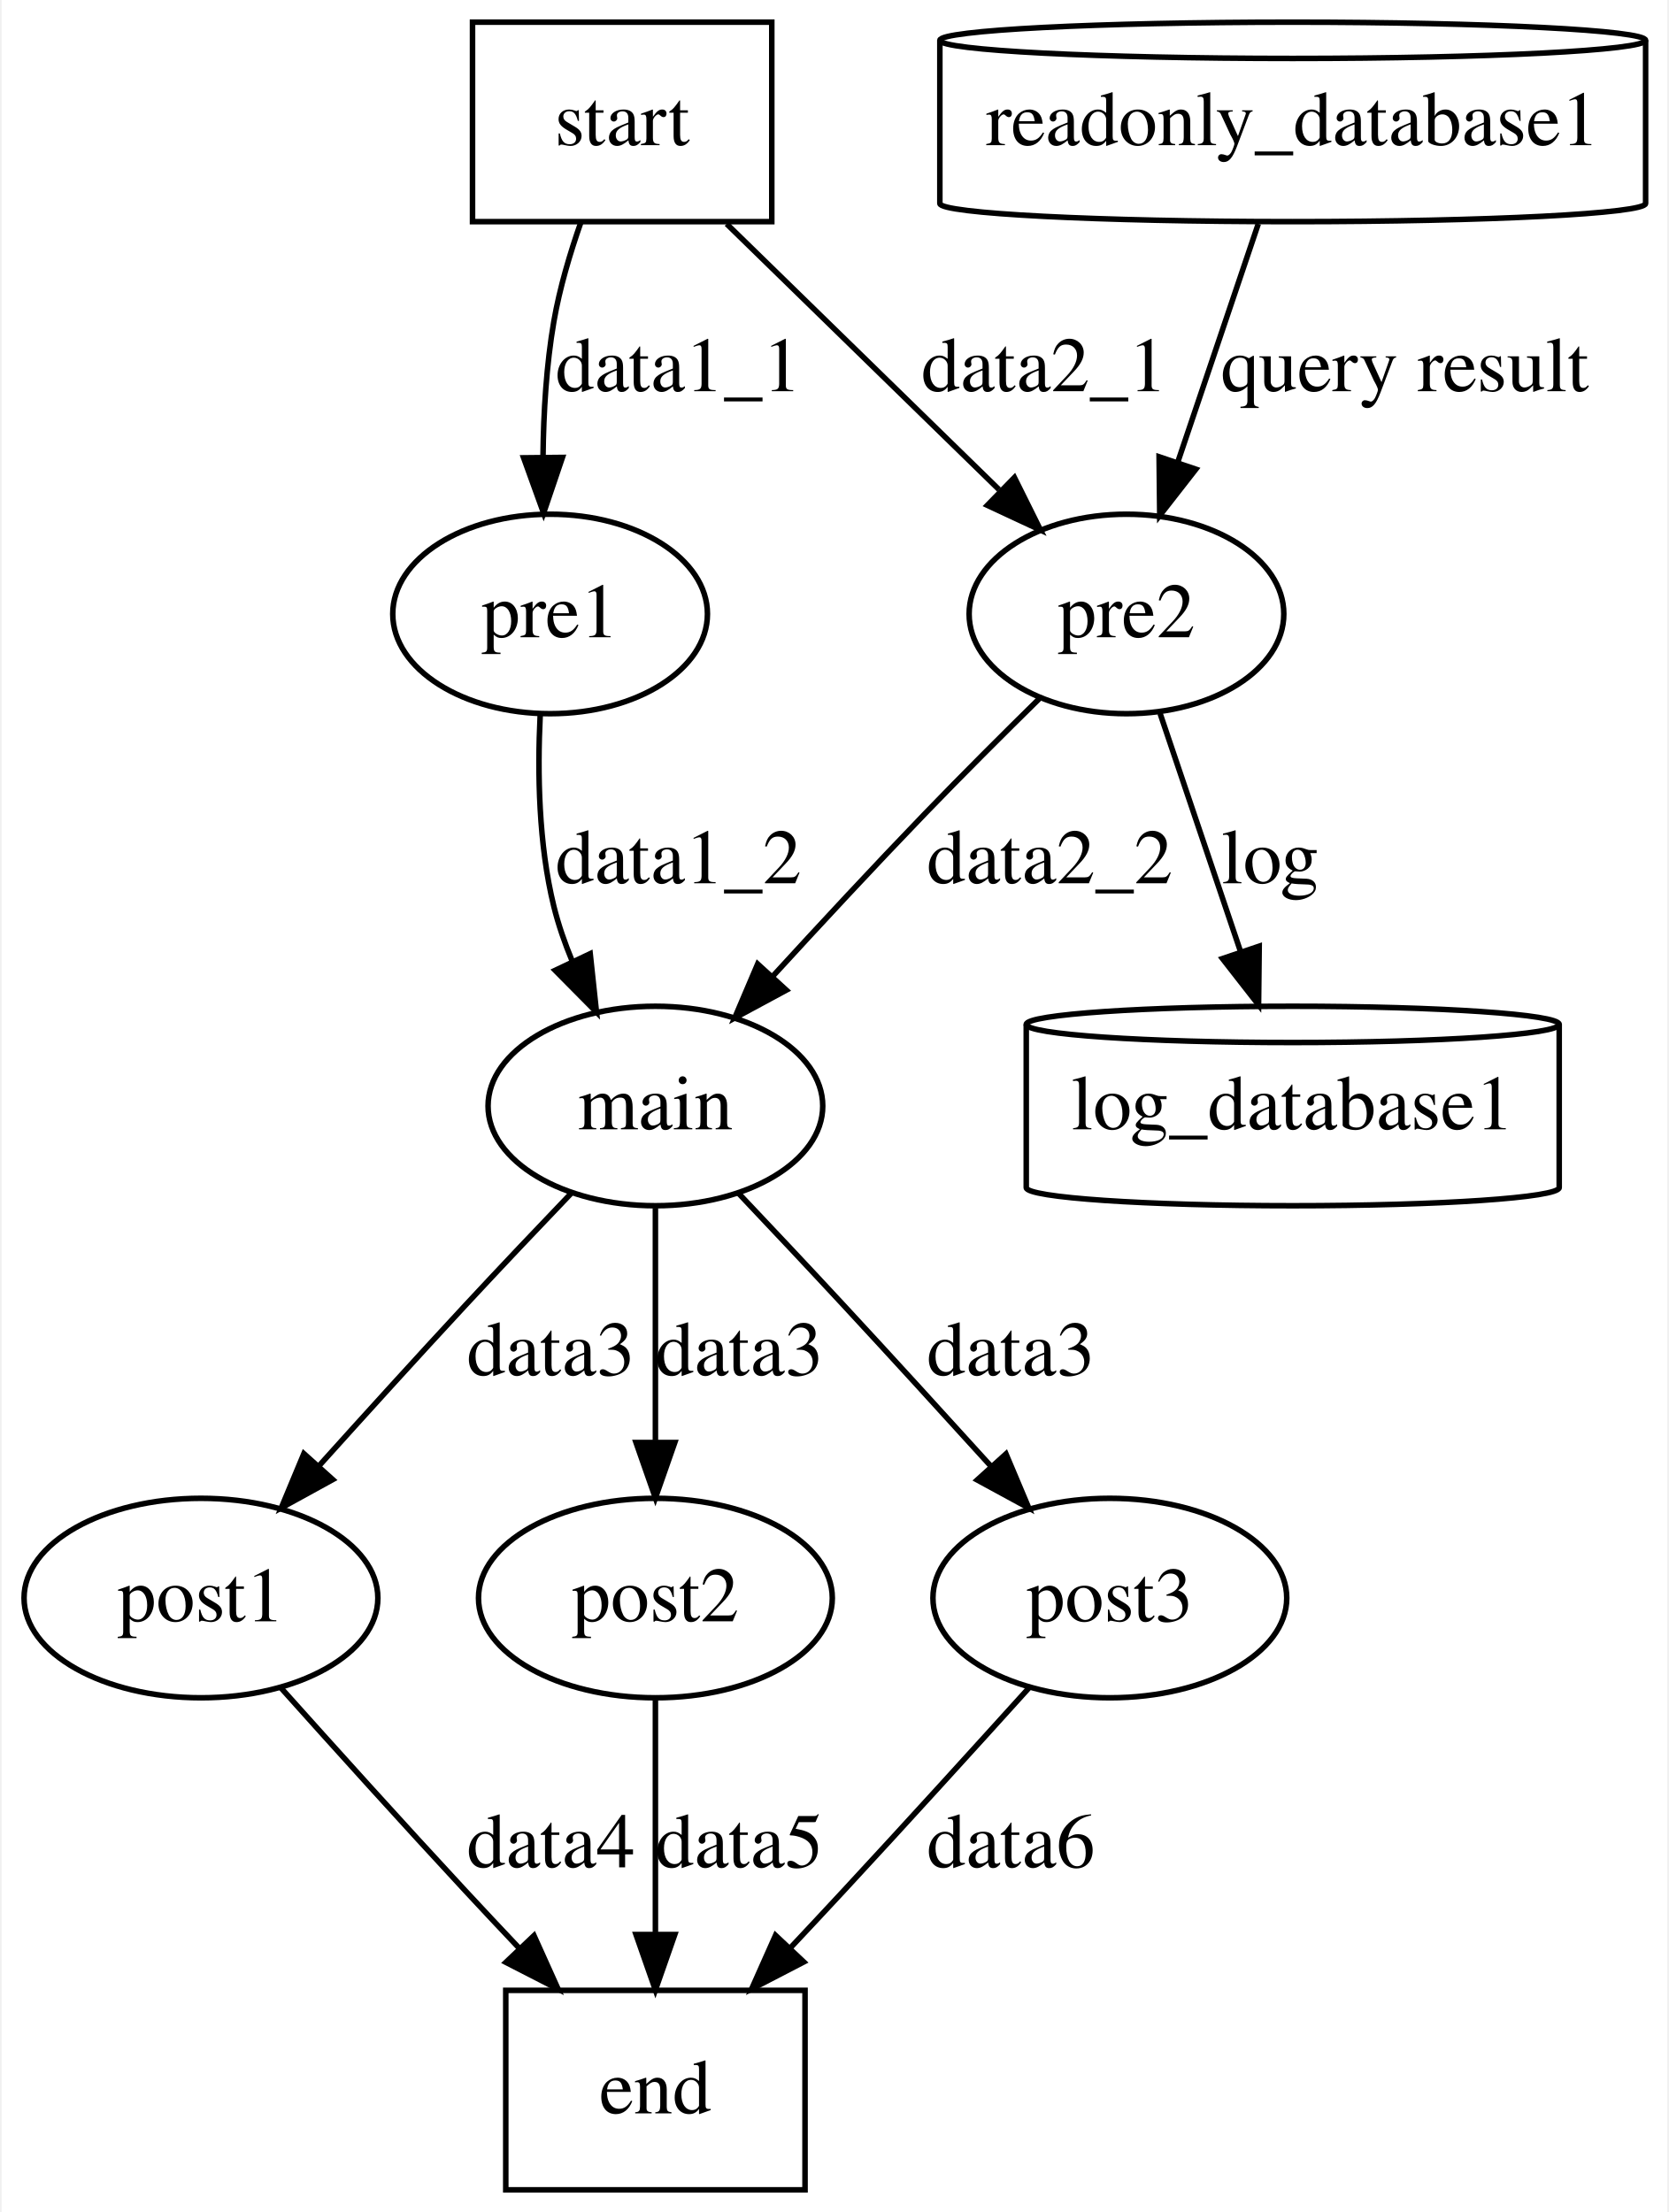
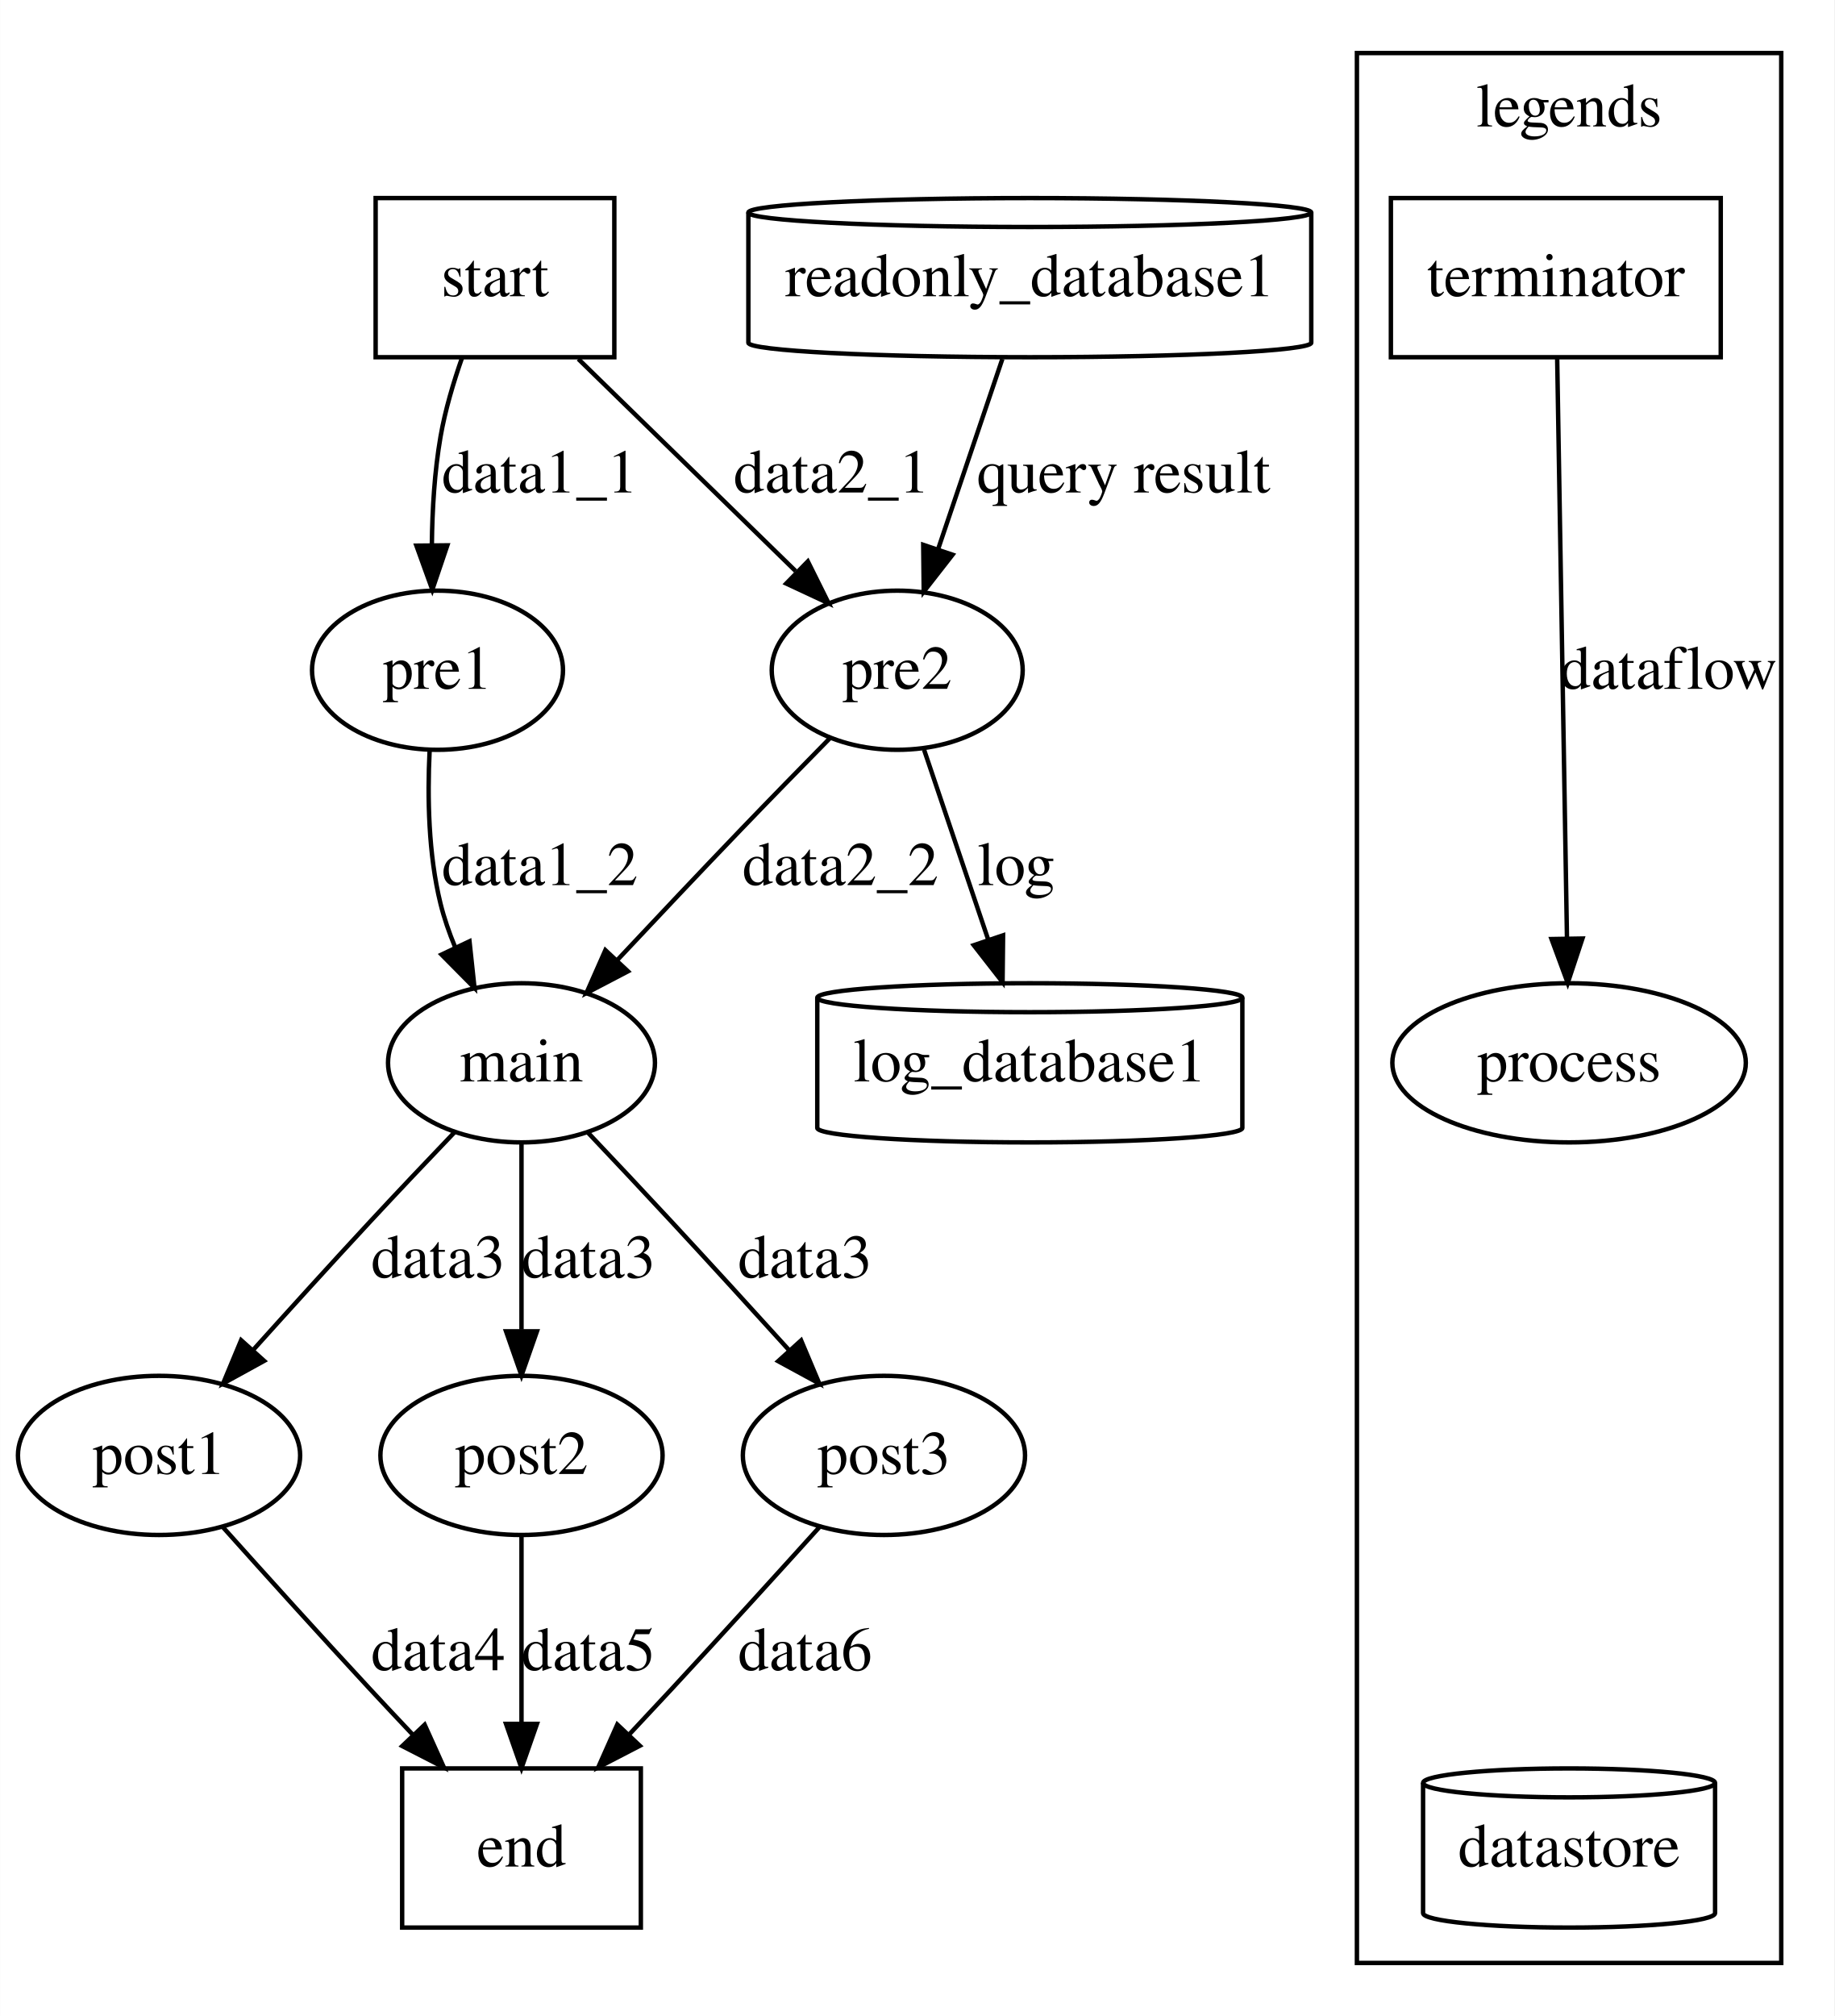
- <svg xmlns="http://www.w3.org/2000/svg" width="301pt" height="399pt" viewBox="0.00 0.00 300.55 399.20">
-   <g id="graph0" class="graph" transform="scale(1 1) rotate(0) translate(4 395.2)">
-     <polygon fill="#ffffff" stroke="transparent" points="-4,4 -4,-395.2 296.548,-395.2 296.548,4 -4,4" />
+ <svg xmlns="http://www.w3.org/2000/svg" width="415pt" height="456pt" viewBox="0.00 0.00 414.96 456.00">
+   <g id="graph0" class="graph" transform="scale(1 1) rotate(0) translate(4 452)">
+     <polygon fill="#ffffff" stroke="transparent" points="-4,4 -4,-452 410.961,-452 410.961,4 -4,4" />
+     <g id="clust1" class="cluster">
+       <polygon fill="none" stroke="#000000" points="302.961,-8 302.961,-440 398.961,-440 398.961,-8 302.961,-8" />
+       <text text-anchor="middle" x="350.961" y="-423.4" font-family="Times,serif" font-size="14.00" fill="#000000">legends</text>
+     </g>
    <g id="node1" class="node">
-       <polygon fill="none" stroke="#000000" points="134.961,-391.2 80.961,-391.2 80.961,-355.2 134.961,-355.2 134.961,-391.2" />
-       <text text-anchor="middle" x="107.961" y="-369" font-family="Times,serif" font-size="14.00" fill="#000000">start</text>
+       <polygon fill="none" stroke="#000000" points="134.961,-407.2 80.961,-407.2 80.961,-371.2 134.961,-371.2 134.961,-407.2" />
+       <text text-anchor="middle" x="107.961" y="-385" font-family="Times,serif" font-size="14.00" fill="#000000">start</text>
    </g>
    <g id="node3" class="node">
-       <ellipse fill="none" stroke="#000000" cx="94.961" cy="-284.4" rx="28.391" ry="18" />
-       <text text-anchor="middle" x="94.961" y="-280.2" font-family="Times,serif" font-size="14.00" fill="#000000">pre1</text>
+       <ellipse fill="none" stroke="#000000" cx="94.961" cy="-300.4" rx="28.391" ry="18" />
+       <text text-anchor="middle" x="94.961" y="-296.2" font-family="Times,serif" font-size="14.00" fill="#000000">pre1</text>
    </g>
    <g id="edge1" class="edge">
-       <path fill="none" stroke="#000000" d="M100.547,-355.179C98.56,-349.522 96.677,-343.188 95.641,-337.2 94.288,-329.375 93.772,-320.8 93.683,-312.878" />
-       <polygon fill="#000000" stroke="#000000" points="97.185,-312.648 93.786,-302.613 90.185,-312.578 97.185,-312.648" />
-       <text text-anchor="middle" x="118.121" y="-324.6" font-family="Times,serif" font-size="14.00" fill="#000000">data1_1</text>
+       <path fill="none" stroke="#000000" d="M100.547,-371.179C98.56,-365.522 96.677,-359.188 95.641,-353.2 94.288,-345.375 93.772,-336.8 93.683,-328.878" />
+       <polygon fill="#000000" stroke="#000000" points="97.185,-328.648 93.786,-318.613 90.185,-328.578 97.185,-328.648" />
+       <text text-anchor="middle" x="118.121" y="-340.6" font-family="Times,serif" font-size="14.00" fill="#000000">data1_1</text>
    </g>
    <g id="node4" class="node">
-       <ellipse fill="none" stroke="#000000" cx="198.961" cy="-284.4" rx="28.391" ry="18" />
-       <text text-anchor="middle" x="198.961" y="-280.2" font-family="Times,serif" font-size="14.00" fill="#000000">pre2</text>
+       <ellipse fill="none" stroke="#000000" cx="198.961" cy="-300.4" rx="28.391" ry="18" />
+       <text text-anchor="middle" x="198.961" y="-296.2" font-family="Times,serif" font-size="14.00" fill="#000000">pre2</text>
    </g>
    <g id="edge2" class="edge">
-       <path fill="none" stroke="#000000" d="M126.816,-354.801C141.091,-340.871 160.769,-321.669 175.968,-306.838" />
-       <polygon fill="#000000" stroke="#000000" points="178.742,-309.02 183.455,-299.531 173.853,-304.01 178.742,-309.02" />
-       <text text-anchor="middle" x="184.121" y="-324.6" font-family="Times,serif" font-size="14.00" fill="#000000">data2_1</text>
+       <path fill="none" stroke="#000000" d="M126.816,-370.801C141.091,-356.871 160.769,-337.669 175.968,-322.838" />
+       <polygon fill="#000000" stroke="#000000" points="178.742,-325.02 183.455,-315.531 173.853,-320.01 178.742,-325.02" />
+       <text text-anchor="middle" x="184.121" y="-340.6" font-family="Times,serif" font-size="14.00" fill="#000000">data2_1</text>
    </g>
    <g id="node2" class="node">
-       <polygon fill="none" stroke="#000000" points="140.961,-36 86.961,-36 86.961,0 140.961,0 140.961,-36" />
-       <text text-anchor="middle" x="113.961" y="-13.8" font-family="Times,serif" font-size="14.00" fill="#000000">end</text>
+       <polygon fill="none" stroke="#000000" points="140.961,-52 86.961,-52 86.961,-16 140.961,-16 140.961,-52" />
+       <text text-anchor="middle" x="113.961" y="-29.8" font-family="Times,serif" font-size="14.00" fill="#000000">end</text>
    </g>
    <g id="node5" class="node">
-       <ellipse fill="none" stroke="#000000" cx="113.961" cy="-195.6" rx="30.196" ry="18" />
-       <text text-anchor="middle" x="113.961" y="-191.4" font-family="Times,serif" font-size="14.00" fill="#000000">main</text>
+       <ellipse fill="none" stroke="#000000" cx="113.961" cy="-211.6" rx="30.196" ry="18" />
+       <text text-anchor="middle" x="113.961" y="-207.4" font-family="Times,serif" font-size="14.00" fill="#000000">main</text>
    </g>
    <g id="edge3" class="edge">
-       <path fill="none" stroke="#000000" d="M93.169,-266.057C92.667,-255.781 92.875,-242.815 95.641,-231.6 96.447,-228.332 97.595,-225.024 98.928,-221.805" />
-       <polygon fill="#000000" stroke="#000000" points="102.196,-223.084 103.327,-212.55 95.873,-220.079 102.196,-223.084" />
-       <text text-anchor="middle" x="118.121" y="-235.8" font-family="Times,serif" font-size="14.00" fill="#000000">data1_2</text>
+       <path fill="none" stroke="#000000" d="M93.169,-282.057C92.667,-271.781 92.875,-258.815 95.641,-247.6 96.447,-244.332 97.595,-241.024 98.928,-237.805" />
+       <polygon fill="#000000" stroke="#000000" points="102.196,-239.084 103.327,-228.55 95.873,-236.079 102.196,-239.084" />
+       <text text-anchor="middle" x="118.121" y="-251.8" font-family="Times,serif" font-size="14.00" fill="#000000">data1_2</text>
    </g>
    <g id="edge4" class="edge">
-       <path fill="none" stroke="#000000" d="M183.254,-269.136C176.802,-262.787 169.298,-255.302 162.641,-248.4 153.445,-238.865 143.497,-228.149 135.005,-218.876" />
-       <polygon fill="#000000" stroke="#000000" points="137.587,-216.513 128.263,-211.483 132.415,-221.23 137.587,-216.513" />
-       <text text-anchor="middle" x="185.121" y="-235.8" font-family="Times,serif" font-size="14.00" fill="#000000">data2_2</text>
+       <path fill="none" stroke="#000000" d="M183.765,-285.053C177.503,-278.692 170.193,-271.219 163.641,-264.4 154.376,-254.757 144.244,-244.023 135.56,-234.765" />
+       <polygon fill="#000000" stroke="#000000" points="138.047,-232.3 128.658,-227.392 132.937,-237.084 138.047,-232.3" />
+       <text text-anchor="middle" x="186.121" y="-251.8" font-family="Times,serif" font-size="14.00" fill="#000000">data2_2</text>
    </g>
    <g id="node7" class="node">
-       <path fill="none" stroke="#000000" d="M277.045,-210.327C277.045,-212.133 255.493,-213.6 228.961,-213.6 202.429,-213.6 180.877,-212.133 180.877,-210.327 180.877,-210.327 180.877,-180.873 180.877,-180.873 180.877,-179.067 202.429,-177.6 228.961,-177.6 255.493,-177.6 277.045,-179.067 277.045,-180.873 277.045,-180.873 277.045,-210.327 277.045,-210.327" />
-       <path fill="none" stroke="#000000" d="M277.045,-210.327C277.045,-208.521 255.493,-207.054 228.961,-207.054 202.429,-207.054 180.877,-208.521 180.877,-210.327" />
-       <text text-anchor="middle" x="228.961" y="-191.4" font-family="Times,serif" font-size="14.00" fill="#000000">log_database1</text>
+       <path fill="none" stroke="#000000" d="M277.045,-226.327C277.045,-228.133 255.493,-229.6 228.961,-229.6 202.429,-229.6 180.877,-228.133 180.877,-226.327 180.877,-226.327 180.877,-196.873 180.877,-196.873 180.877,-195.067 202.429,-193.6 228.961,-193.6 255.493,-193.6 277.045,-195.067 277.045,-196.873 277.045,-196.873 277.045,-226.327 277.045,-226.327" />
+       <path fill="none" stroke="#000000" d="M277.045,-226.327C277.045,-224.521 255.493,-223.054 228.961,-223.054 202.429,-223.054 180.877,-224.521 180.877,-226.327" />
+       <text text-anchor="middle" x="228.961" y="-207.4" font-family="Times,serif" font-size="14.00" fill="#000000">log_database1</text>
    </g>
    <g id="edge6" class="edge">
-       <path fill="none" stroke="#000000" d="M205.032,-266.43C209.193,-254.114 214.795,-237.533 219.532,-223.51" />
-       <polygon fill="#000000" stroke="#000000" points="222.911,-224.442 222.796,-213.848 216.28,-222.202 222.911,-224.442" />
-       <text text-anchor="middle" x="224.906" y="-235.8" font-family="Times,serif" font-size="14.00" fill="#000000">log</text>
+       <path fill="none" stroke="#000000" d="M205.032,-282.43C209.193,-270.114 214.795,-253.533 219.532,-239.51" />
+       <polygon fill="#000000" stroke="#000000" points="222.911,-240.442 222.796,-229.848 216.28,-238.202 222.911,-240.442" />
+       <text text-anchor="middle" x="225.906" y="-251.8" font-family="Times,serif" font-size="14.00" fill="#000000">log</text>
    </g>
    <g id="node8" class="node">
-       <ellipse fill="none" stroke="#000000" cx="31.961" cy="-106.8" rx="31.922" ry="18" />
-       <text text-anchor="middle" x="31.961" y="-102.6" font-family="Times,serif" font-size="14.00" fill="#000000">post1</text>
+       <ellipse fill="none" stroke="#000000" cx="31.961" cy="-122.8" rx="31.922" ry="18" />
+       <text text-anchor="middle" x="31.961" y="-118.6" font-family="Times,serif" font-size="14.00" fill="#000000">post1</text>
    </g>
    <g id="edge7" class="edge">
-       <path fill="none" stroke="#000000" d="M98.833,-179.916C92.821,-173.635 85.867,-166.31 79.641,-159.6 70.935,-150.216 61.463,-139.777 53.273,-130.674" />
-       <polygon fill="#000000" stroke="#000000" points="55.74,-128.184 46.456,-123.079 50.531,-132.859 55.74,-128.184" />
-       <text text-anchor="middle" x="95.121" y="-147" font-family="Times,serif" font-size="14.00" fill="#000000">data3</text>
+       <path fill="none" stroke="#000000" d="M98.833,-195.916C92.821,-189.635 85.867,-182.31 79.641,-175.6 70.935,-166.216 61.463,-155.777 53.273,-146.674" />
+       <polygon fill="#000000" stroke="#000000" points="55.74,-144.184 46.456,-139.079 50.531,-148.859 55.74,-144.184" />
+       <text text-anchor="middle" x="95.121" y="-163" font-family="Times,serif" font-size="14.00" fill="#000000">data3</text>
    </g>
    <g id="node9" class="node">
-       <ellipse fill="none" stroke="#000000" cx="113.961" cy="-106.8" rx="31.922" ry="18" />
-       <text text-anchor="middle" x="113.961" y="-102.6" font-family="Times,serif" font-size="14.00" fill="#000000">post2</text>
+       <ellipse fill="none" stroke="#000000" cx="113.961" cy="-122.8" rx="31.922" ry="18" />
+       <text text-anchor="middle" x="113.961" y="-118.6" font-family="Times,serif" font-size="14.00" fill="#000000">post2</text>
    </g>
    <g id="edge8" class="edge">
-       <path fill="none" stroke="#000000" d="M113.961,-177.201C113.961,-165.095 113.961,-149.008 113.961,-135.267" />
-       <polygon fill="#000000" stroke="#000000" points="117.461,-134.872 113.961,-124.872 110.461,-134.872 117.461,-134.872" />
-       <text text-anchor="middle" x="129.121" y="-147" font-family="Times,serif" font-size="14.00" fill="#000000">data3</text>
+       <path fill="none" stroke="#000000" d="M113.961,-193.201C113.961,-181.095 113.961,-165.008 113.961,-151.267" />
+       <polygon fill="#000000" stroke="#000000" points="117.461,-150.872 113.961,-140.872 110.461,-150.872 117.461,-150.872" />
+       <text text-anchor="middle" x="129.121" y="-163" font-family="Times,serif" font-size="14.00" fill="#000000">data3</text>
    </g>
    <g id="node10" class="node">
-       <ellipse fill="none" stroke="#000000" cx="195.961" cy="-106.8" rx="31.922" ry="18" />
-       <text text-anchor="middle" x="195.961" y="-102.6" font-family="Times,serif" font-size="14.00" fill="#000000">post3</text>
+       <ellipse fill="none" stroke="#000000" cx="195.961" cy="-122.8" rx="31.922" ry="18" />
+       <text text-anchor="middle" x="195.961" y="-118.6" font-family="Times,serif" font-size="14.00" fill="#000000">post3</text>
    </g>
    <g id="edge9" class="edge">
-       <path fill="none" stroke="#000000" d="M128.922,-179.89C134.874,-173.605 141.768,-166.284 147.961,-159.6 156.688,-150.182 166.216,-139.736 174.466,-130.638" />
-       <polygon fill="#000000" stroke="#000000" points="177.219,-132.811 181.335,-123.049 172.029,-128.114 177.219,-132.811" />
-       <text text-anchor="middle" x="178.121" y="-147" font-family="Times,serif" font-size="14.00" fill="#000000">data3</text>
+       <path fill="none" stroke="#000000" d="M128.922,-195.89C134.874,-189.605 141.768,-182.284 147.961,-175.6 156.688,-166.182 166.216,-155.736 174.466,-146.638" />
+       <polygon fill="#000000" stroke="#000000" points="177.219,-148.811 181.335,-139.049 172.029,-144.114 177.219,-148.811" />
+       <text text-anchor="middle" x="178.121" y="-163" font-family="Times,serif" font-size="14.00" fill="#000000">data3</text>
    </g>
    <g id="node6" class="node">
-       <path fill="none" stroke="#000000" d="M292.635,-387.927C292.635,-389.733 264.096,-391.2 228.961,-391.2 193.827,-391.2 165.287,-389.733 165.287,-387.927 165.287,-387.927 165.287,-358.473 165.287,-358.473 165.287,-356.667 193.827,-355.2 228.961,-355.2 264.096,-355.2 292.635,-356.667 292.635,-358.473 292.635,-358.473 292.635,-387.927 292.635,-387.927" />
-       <path fill="none" stroke="#000000" d="M292.635,-387.927C292.635,-386.121 264.096,-384.654 228.961,-384.654 193.827,-384.654 165.287,-386.121 165.287,-387.927" />
-       <text text-anchor="middle" x="228.961" y="-369" font-family="Times,serif" font-size="14.00" fill="#000000">readonly_database1</text>
+       <path fill="none" stroke="#000000" d="M292.635,-403.927C292.635,-405.733 264.096,-407.2 228.961,-407.2 193.827,-407.2 165.287,-405.733 165.287,-403.927 165.287,-403.927 165.287,-374.473 165.287,-374.473 165.287,-372.667 193.827,-371.2 228.961,-371.2 264.096,-371.2 292.635,-372.667 292.635,-374.473 292.635,-374.473 292.635,-403.927 292.635,-403.927" />
+       <path fill="none" stroke="#000000" d="M292.635,-403.927C292.635,-402.121 264.096,-400.654 228.961,-400.654 193.827,-400.654 165.287,-402.121 165.287,-403.927" />
+       <text text-anchor="middle" x="228.961" y="-385" font-family="Times,serif" font-size="14.00" fill="#000000">readonly_database1</text>
    </g>
    <g id="edge5" class="edge">
-       <path fill="none" stroke="#000000" d="M222.745,-354.801C218.547,-342.373 212.931,-325.75 208.21,-311.778" />
-       <polygon fill="#000000" stroke="#000000" points="211.481,-310.524 204.964,-302.17 204.849,-312.764 211.481,-310.524" />
-       <text text-anchor="middle" x="249.199" y="-324.6" font-family="Times,serif" font-size="14.00" fill="#000000">query result</text>
+       <path fill="none" stroke="#000000" d="M222.745,-370.801C218.547,-358.373 212.931,-341.75 208.21,-327.778" />
+       <polygon fill="#000000" stroke="#000000" points="211.481,-326.524 204.964,-318.17 204.849,-328.764 211.481,-326.524" />
+       <text text-anchor="middle" x="250.199" y="-340.6" font-family="Times,serif" font-size="14.00" fill="#000000">query result</text>
    </g>
    <g id="edge10" class="edge">
-       <path fill="none" stroke="#000000" d="M46.456,-90.521C55.848,-80.03 68.384,-66.132 79.641,-54 82.765,-50.633 86.073,-47.111 89.352,-43.645" />
-       <polygon fill="#000000" stroke="#000000" points="92.053,-45.883 96.406,-36.224 86.979,-41.061 92.053,-45.883" />
-       <text text-anchor="middle" x="95.121" y="-58.2" font-family="Times,serif" font-size="14.00" fill="#000000">data4</text>
+       <path fill="none" stroke="#000000" d="M46.456,-106.521C55.848,-96.03 68.384,-82.132 79.641,-70 82.765,-66.633 86.073,-63.111 89.352,-59.645" />
+       <polygon fill="#000000" stroke="#000000" points="92.053,-61.883 96.406,-52.224 86.979,-57.061 92.053,-61.883" />
+       <text text-anchor="middle" x="95.121" y="-74.2" font-family="Times,serif" font-size="14.00" fill="#000000">data4</text>
    </g>
    <g id="edge11" class="edge">
-       <path fill="none" stroke="#000000" d="M113.961,-88.401C113.961,-76.295 113.961,-60.208 113.961,-46.467" />
-       <polygon fill="#000000" stroke="#000000" points="117.461,-46.072 113.961,-36.072 110.461,-46.072 117.461,-46.072" />
-       <text text-anchor="middle" x="129.121" y="-58.2" font-family="Times,serif" font-size="14.00" fill="#000000">data5</text>
+       <path fill="none" stroke="#000000" d="M113.961,-104.401C113.961,-92.295 113.961,-76.208 113.961,-62.467" />
+       <polygon fill="#000000" stroke="#000000" points="117.461,-62.072 113.961,-52.072 110.461,-62.072 117.461,-62.072" />
+       <text text-anchor="middle" x="129.121" y="-74.2" font-family="Times,serif" font-size="14.00" fill="#000000">data5</text>
    </g>
    <g id="edge12" class="edge">
-       <path fill="none" stroke="#000000" d="M181.335,-90.551C171.867,-80.072 159.244,-66.177 147.961,-54 144.853,-50.646 141.569,-47.132 138.316,-43.669" />
-       <polygon fill="#000000" stroke="#000000" points="140.731,-41.128 131.326,-36.251 135.637,-45.929 140.731,-41.128" />
-       <text text-anchor="middle" x="178.121" y="-58.2" font-family="Times,serif" font-size="14.00" fill="#000000">data6</text>
+       <path fill="none" stroke="#000000" d="M181.335,-106.551C171.867,-96.072 159.244,-82.177 147.961,-70 144.853,-66.646 141.569,-63.132 138.316,-59.669" />
+       <polygon fill="#000000" stroke="#000000" points="140.731,-57.128 131.326,-52.251 135.637,-61.929 140.731,-57.128" />
+       <text text-anchor="middle" x="178.121" y="-74.2" font-family="Times,serif" font-size="14.00" fill="#000000">data6</text>
+     </g>
+     <g id="node11" class="node">
+       <polygon fill="none" stroke="#000000" points="385.275,-407.2 310.648,-407.2 310.648,-371.2 385.275,-371.2 385.275,-407.2" />
+       <text text-anchor="middle" x="347.961" y="-385" font-family="Times,serif" font-size="14.00" fill="#000000">terminator</text>
+     </g>
+     <g id="node12" class="node">
+       <ellipse fill="none" stroke="#000000" cx="350.961" cy="-211.6" rx="39.986" ry="18" />
+       <text text-anchor="middle" x="350.961" y="-207.4" font-family="Times,serif" font-size="14.00" fill="#000000">process</text>
+     </g>
+     <g id="edge13" class="edge">
+       <path fill="none" stroke="#000000" d="M348.265,-371.193C348.789,-340.212 349.863,-276.606 350.486,-239.735" />
+       <polygon fill="#000000" stroke="#000000" points="353.987,-239.712 350.656,-229.654 346.988,-239.594 353.987,-239.712" />
+       <text text-anchor="middle" x="373.45" y="-296.2" font-family="Times,serif" font-size="14.00" fill="#000000">dataflow</text>
+     </g>
+     <g id="node13" class="node">
+       <path fill="none" stroke="#000000" d="M383.993,-48.727C383.993,-50.533 369.188,-52 350.961,-52 332.735,-52 317.929,-50.533 317.929,-48.727 317.929,-48.727 317.929,-19.273 317.929,-19.273 317.929,-17.467 332.735,-16 350.961,-16 369.188,-16 383.993,-17.467 383.993,-19.273 383.993,-19.273 383.993,-48.727 383.993,-48.727" />
+       <path fill="none" stroke="#000000" d="M383.993,-48.727C383.993,-46.921 369.188,-45.455 350.961,-45.455 332.735,-45.455 317.929,-46.921 317.929,-48.727" />
+       <text text-anchor="middle" x="350.961" y="-29.8" font-family="Times,serif" font-size="14.00" fill="#000000">datastore</text>
    </g>
  </g>
</svg>
